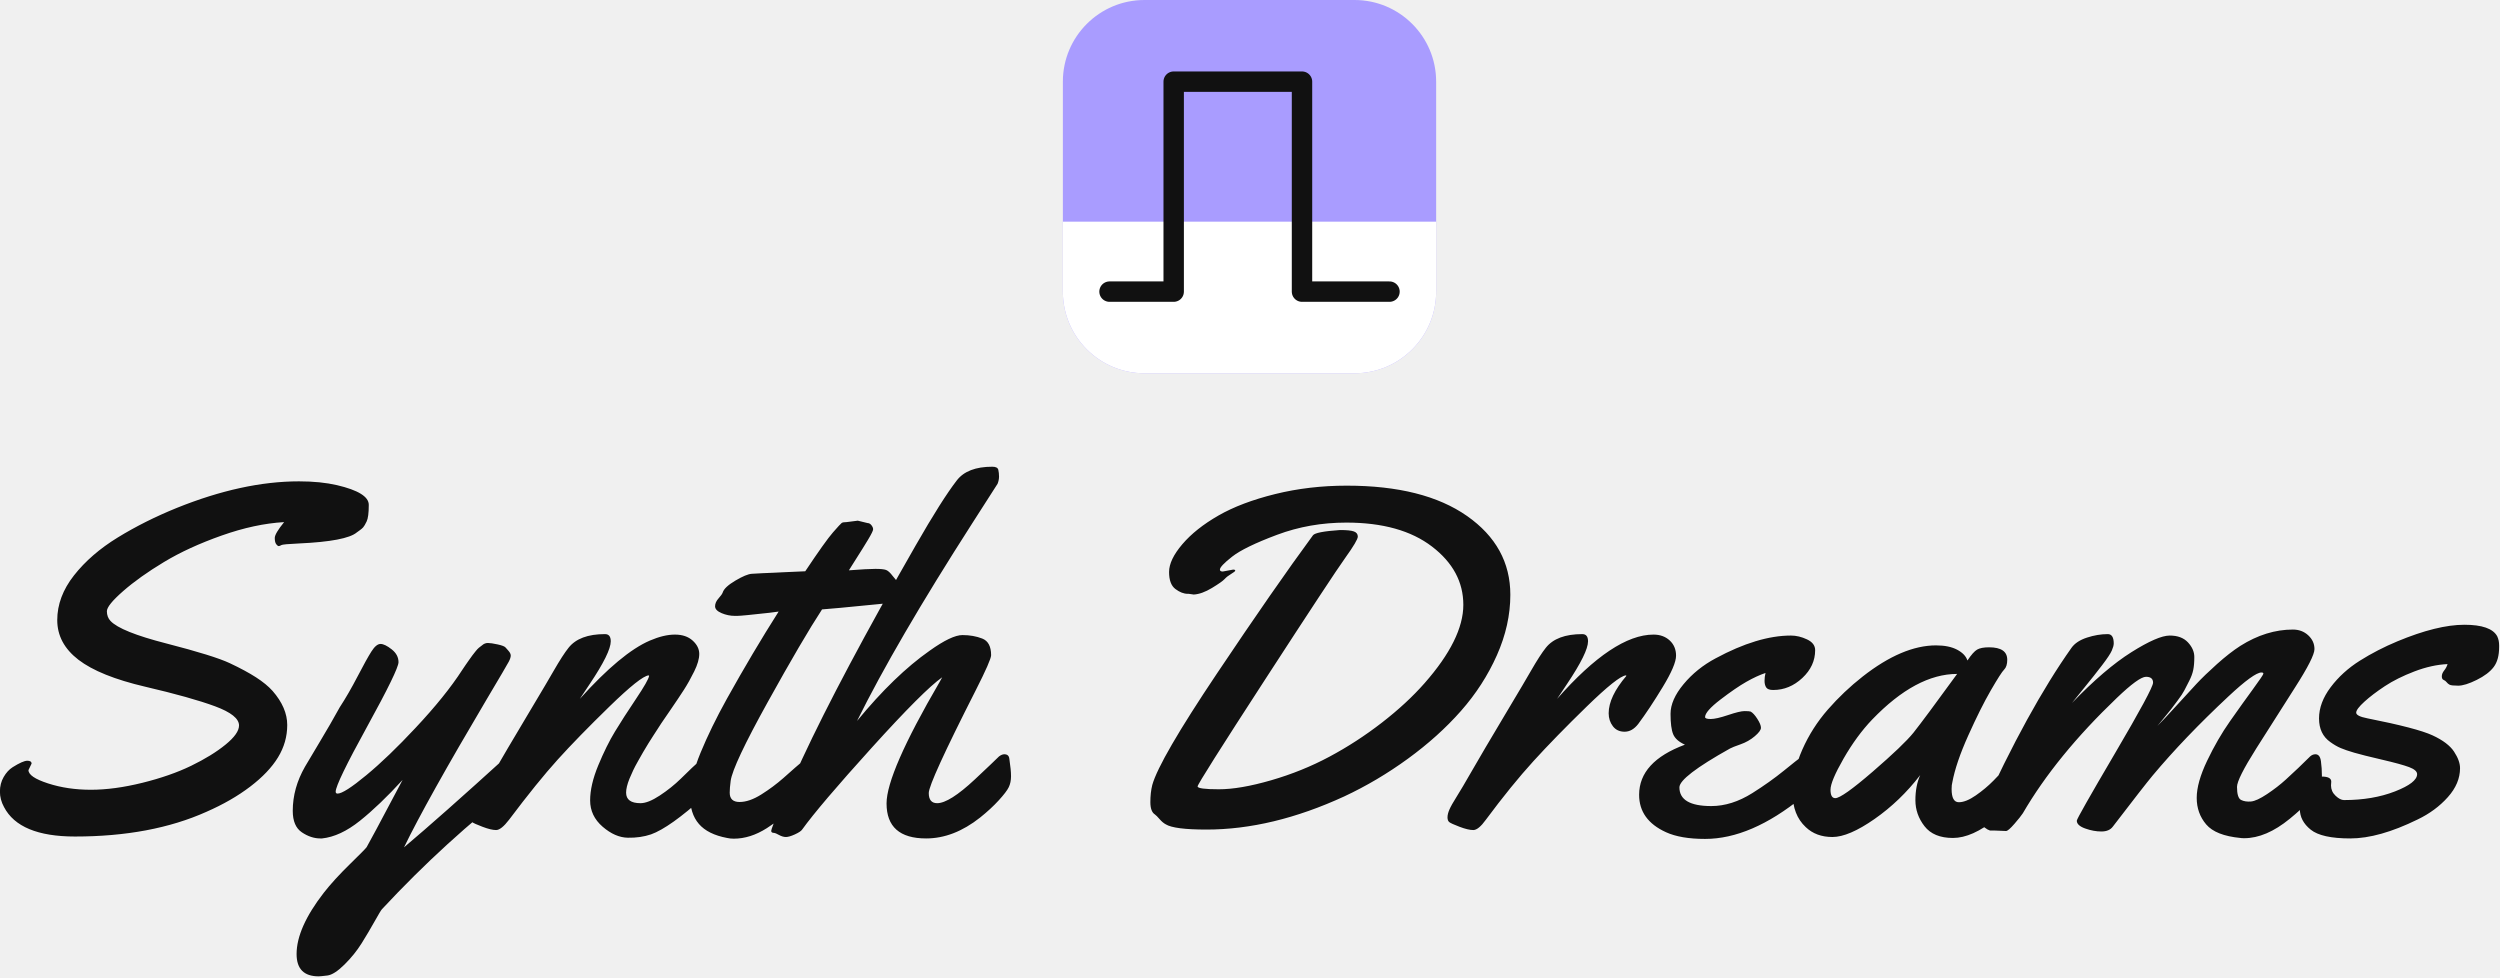
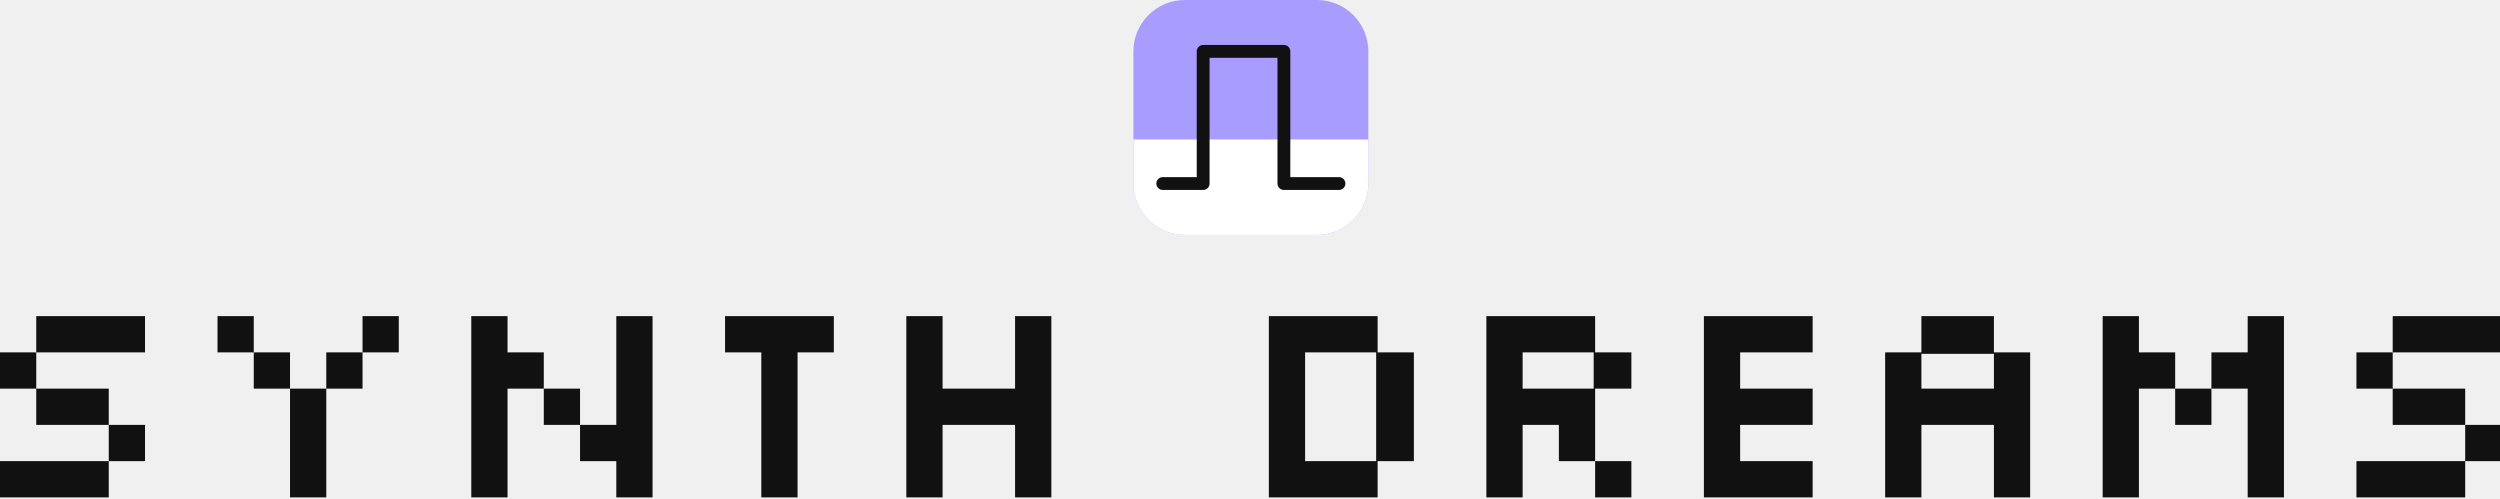
- <svg xmlns="http://www.w3.org/2000/svg" viewBox="0 0 509 199">
-   <g transform="translate(216.4 0.0) scale(1.1875)">
+ <svg xmlns="http://www.w3.org/2000/svg" viewBox="0 0 862 172">
+   <g transform="translate(390.8 0.0) scale(1.2656)">
    <clipPath id="tile">
      <rect width="64" height="64" rx="14" />
    </clipPath>
    <g clip-path="url(#tile)">
      <rect width="64" height="64" fill="#a99cff" />
      <rect y="38" width="64" height="26" fill="#ffffff" />
    </g>
    <path d="M8 50 H19 V14 H41 V50 H56" fill="none" stroke="#111111" stroke-width="3.5" stroke-linecap="round" stroke-linejoin="round" />
  </g>
-   <path transform="translate(-6.9 168.9)" d="M13.33 -13.428 12.695 -12.109Q12.695 -10.693 16.675 -9.399Q20.654 -8.105 25.415 -8.105Q30.176 -8.105 35.889 -9.521Q41.602 -10.938 45.825 -12.988Q50.049 -15.039 52.808 -17.285Q55.566 -19.531 55.566 -21.191Q55.566 -23.291 50.684 -25.098Q45.801 -26.904 36.499 -29.077Q27.197 -31.25 22.876 -34.57Q18.555 -37.891 18.555 -42.651Q18.555 -47.412 21.973 -51.758Q25.391 -56.104 30.884 -59.473Q36.377 -62.842 42.871 -65.479Q56.299 -70.898 67.773 -70.898Q72.168 -70.898 75.537 -70.117Q81.982 -68.604 81.982 -66.113Q81.982 -63.623 81.543 -62.72Q81.104 -61.816 80.835 -61.523Q80.566 -61.23 80.151 -60.938Q79.736 -60.645 79.541 -60.498Q77.393 -58.691 67.773 -58.252Q64.453 -58.105 64.16 -57.91Q63.867 -57.715 63.647 -57.715Q63.428 -57.715 63.135 -58.105Q62.842 -58.496 62.842 -59.375Q62.842 -60.254 64.746 -62.598Q58.789 -62.256 52.026 -59.863Q45.264 -57.471 40.283 -54.468Q35.303 -51.465 31.982 -48.56Q28.662 -45.654 28.662 -44.458Q28.662 -43.262 29.395 -42.48Q31.445 -40.283 40.771 -37.891Q50.439 -35.4 53.662 -33.887Q56.885 -32.373 59.009 -31.006Q61.133 -29.639 62.402 -28.223Q65.381 -24.805 65.381 -21.289Q65.381 -17.773 63.501 -14.697Q61.621 -11.621 57.837 -8.74Q54.053 -5.859 48.926 -3.613Q37.695 1.416 22.168 1.416Q10.84 1.416 7.715 -4.59Q6.885 -6.104 6.885 -7.739Q6.885 -9.375 7.642 -10.693Q8.398 -12.012 9.473 -12.695Q11.572 -14.014 12.451 -14.014Q13.33 -14.014 13.33 -13.428ZM84.668 16.211Q84.424 16.455 83.179 18.677Q81.934 20.898 80.518 23.169Q79.102 25.439 77.026 27.49Q74.951 29.541 73.56 29.712Q72.168 29.883 71.777 29.883Q67.285 29.883 67.285 25.342Q67.285 20.02 72.803 12.891Q74.902 10.205 78.076 7.104Q81.25 4.004 81.543 3.589Q81.836 3.174 88.867 -10.107Q84.18 -4.98 80.176 -1.782Q76.172 1.416 72.461 1.807H72.119Q70.215 1.807 68.359 0.562Q66.504 -0.684 66.504 -3.809Q66.504 -8.447 68.994 -12.793Q69.873 -14.307 72.046 -17.92Q74.219 -21.533 76.074 -24.902Q77.832 -27.588 79.688 -31.152Q81.543 -34.717 82.52 -36.255Q83.496 -37.793 84.375 -37.793Q85.254 -37.793 86.646 -36.694Q88.037 -35.596 88.037 -34.082Q88.037 -32.568 81.641 -20.947Q75.244 -9.326 75.244 -7.715Q75.244 -7.324 75.635 -7.324Q76.953 -7.324 81.47 -11.06Q85.986 -14.795 91.455 -20.654Q97.559 -27.148 101.025 -32.52Q101.465 -33.203 101.733 -33.569Q102.002 -33.936 102.417 -34.546Q102.832 -35.156 103.101 -35.498Q103.369 -35.84 103.735 -36.304Q104.102 -36.768 104.395 -37.012Q104.688 -37.256 105.029 -37.5Q105.566 -37.988 106.226 -37.988Q106.885 -37.988 108.228 -37.695Q109.57 -37.402 109.839 -37.061Q110.107 -36.719 110.4 -36.426Q110.889 -35.889 110.889 -35.425Q110.889 -34.961 110.498 -34.204Q110.107 -33.447 105.957 -26.465Q93.75 -5.859 89.16 3.613Q96.582 -2.637 110.059 -14.893Q110.596 -15.332 111.133 -15.332Q112.646 -15.332 112.646 -10.693Q112.646 -9.326 112.158 -8.887Q97.559 2.344 84.668 16.211ZM134.375 -7.52Q134.375 -5.371 137.305 -5.371Q138.867 -5.371 141.235 -6.934Q143.604 -8.496 145.508 -10.352Q150.586 -15.381 151.27 -15.381Q152.539 -15.381 152.539 -11.719Q152.539 -8.057 150.244 -6.689Q143.262 -0.391 139.453 0.977Q137.305 1.709 134.717 1.66Q132.129 1.611 129.59 -0.586Q127.051 -2.783 127.051 -5.933Q127.051 -9.082 128.711 -13.086Q130.371 -17.09 132.104 -19.946Q133.838 -22.803 136.377 -26.587Q138.916 -30.371 139.062 -31.299L138.965 -31.396Q137.354 -31.25 130.981 -25.049Q124.609 -18.848 120.459 -14.258Q116.309 -9.668 110.547 -2.002Q108.936 0.098 107.91 0.098Q106.885 0.098 105.151 -0.562Q103.418 -1.221 103.027 -1.514Q102.637 -1.807 102.637 -2.393Q102.637 -2.979 102.979 -3.833Q103.32 -4.688 103.638 -5.249Q103.955 -5.811 104.688 -6.982Q105.42 -8.154 107.593 -11.938Q109.766 -15.723 114.258 -23.242Q118.75 -30.762 119.629 -32.324Q121.484 -35.547 122.656 -37.012Q124.854 -39.795 130.078 -39.795Q131.25 -39.795 131.25 -38.33Q131.25 -36.035 127.002 -29.688L124.951 -26.611Q133.398 -35.986 139.209 -38.477Q142.041 -39.697 144.312 -39.697Q146.582 -39.697 147.925 -38.477Q149.268 -37.256 149.268 -35.767Q149.268 -34.277 148.242 -32.202Q147.217 -30.127 146.167 -28.491Q145.117 -26.855 143.408 -24.365Q141.699 -21.875 141.553 -21.655Q141.406 -21.436 140.796 -20.483Q140.186 -19.531 139.893 -19.092Q139.6 -18.652 138.916 -17.554Q138.232 -16.455 137.817 -15.723Q137.402 -14.99 136.792 -13.916Q136.182 -12.842 135.815 -12.061Q135.449 -11.279 135.059 -10.352Q134.375 -8.643 134.375 -7.52ZM181.543 -62.891 183.545 -62.402Q183.984 -62.402 184.326 -61.963Q184.668 -61.523 184.668 -61.133Q184.668 -60.742 183.643 -59.033Q182.617 -57.324 181.226 -55.151Q179.834 -52.979 179.736 -52.783Q183.545 -53.076 185.132 -53.076Q186.719 -53.076 187.305 -52.856Q187.891 -52.637 188.647 -51.636Q189.404 -50.635 190.039 -50.122Q190.674 -49.609 190.674 -48.584Q190.674 -47.559 189.429 -46.851Q188.184 -46.143 186.768 -45.996Q175.439 -44.873 174.268 -44.824Q170.312 -38.77 163.208 -25.952Q156.104 -13.135 155.664 -9.912Q155.469 -8.447 155.469 -7.52Q155.469 -5.615 157.471 -5.615Q159.473 -5.615 161.914 -7.153Q164.355 -8.691 166.406 -10.498Q171.875 -15.381 172.266 -15.381Q173.535 -15.381 173.535 -10.986Q173.535 -8.594 171.338 -6.689Q166.406 -2.441 163.037 -0.293Q159.668 1.855 156.299 1.855Q155.566 1.855 154.932 1.709Q151.025 0.977 149.194 -1.147Q147.363 -3.271 147.388 -6.885Q147.412 -10.498 149.536 -15.649Q151.66 -20.801 154.883 -26.611Q160.156 -36.084 165.43 -44.385L163.574 -44.141Q157.91 -43.506 156.982 -43.506H156.543Q155.127 -43.506 153.809 -44.067Q152.49 -44.629 152.49 -45.459Q152.49 -46.289 153.198 -47.07Q153.906 -47.852 154.053 -48.291Q154.395 -49.365 156.616 -50.684Q158.838 -52.002 159.961 -52.075Q161.084 -52.148 162.134 -52.197Q163.184 -52.246 164.478 -52.295Q165.771 -52.344 166.455 -52.393L170.85 -52.588Q174.951 -58.74 176.489 -60.498Q178.027 -62.256 178.271 -62.427Q178.516 -62.598 179.248 -62.598ZM212.402 -14.404Q212.744 -12.158 212.744 -10.864Q212.744 -9.57 212.28 -8.618Q211.816 -7.666 210.229 -5.933Q208.643 -4.199 206.445 -2.441Q201.074 1.807 195.459 1.807Q187.402 1.807 187.402 -5.322Q187.402 -11.523 198.193 -30.029Q198.584 -30.713 198.73 -31.006Q194.971 -28.369 184.351 -16.626Q173.73 -4.883 170.215 0.0Q169.922 0.439 168.75 0.977Q167.578 1.514 166.919 1.514Q166.26 1.514 165.503 1.099Q164.746 0.684 164.551 0.684Q163.916 0.684 163.916 0.269Q163.916 -0.146 165.649 -4.224Q167.383 -8.301 170.215 -14.355Q177.979 -31.055 193.311 -57.812Q198.682 -67.188 201.709 -71.094Q203.857 -73.877 208.936 -73.877Q210.01 -73.877 210.156 -73.242Q210.303 -72.607 210.303 -71.875Q210.303 -71.143 210.01 -70.41L204.785 -62.256Q189.258 -38.037 181.396 -22.119Q189.014 -31.396 196.191 -36.426Q200.635 -39.6 202.856 -39.6Q205.078 -39.6 206.885 -38.892Q208.691 -38.184 208.691 -35.498Q208.691 -34.521 205.518 -28.271Q195.996 -9.521 195.996 -7.446Q195.996 -5.371 197.705 -5.371Q200.195 -5.371 205.371 -10.205Q209.277 -13.867 210.303 -14.893Q210.889 -15.332 211.377 -15.332Q212.305 -15.332 212.402 -14.404ZM249.951 -47.852 248.926 -47.998H248.73Q247.51 -47.998 246.216 -48.975Q244.922 -49.951 244.922 -52.441Q244.922 -54.932 247.632 -58.105Q250.342 -61.279 254.98 -63.94Q259.619 -66.602 266.528 -68.311Q273.438 -70.02 281.104 -70.02Q296.777 -70.02 305.591 -63.843Q314.404 -57.666 314.404 -47.803Q314.404 -41.65 311.67 -35.498Q308.936 -29.346 304.346 -24.146Q299.756 -18.945 293.555 -14.429Q287.354 -9.912 280.566 -6.738Q265.918 0.0 252.539 0.0Q245.947 0.0 244.238 -1.074Q243.604 -1.416 242.993 -2.124Q242.383 -2.832 242.041 -3.076Q241.113 -3.662 241.113 -5.591Q241.113 -7.52 241.504 -9.082Q242.969 -14.307 254.663 -31.763Q266.357 -49.219 274.219 -59.912Q274.756 -60.645 279.736 -60.986Q281.787 -60.986 282.568 -60.693Q283.35 -60.4 283.35 -59.644Q283.35 -58.887 280.811 -55.347Q278.271 -51.807 264.502 -30.591Q250.732 -9.375 250.732 -8.789Q250.732 -8.203 255.054 -8.203Q259.375 -8.203 265.698 -10.034Q272.021 -11.865 277.588 -14.844Q283.154 -17.822 288.232 -21.753Q293.311 -25.684 296.924 -29.785Q304.834 -38.77 304.834 -45.752Q304.834 -52.734 298.462 -57.617Q292.09 -62.5 281.006 -62.5Q273.535 -62.5 266.895 -60.01Q260.254 -57.52 257.764 -55.566Q255.273 -53.613 255.273 -52.93Q255.273 -52.539 255.859 -52.539L257.959 -52.93Q258.398 -52.93 258.398 -52.734Q258.398 -52.539 257.568 -52.051Q256.738 -51.562 256.226 -51.001Q255.713 -50.439 253.662 -49.194Q251.611 -47.949 249.951 -47.852ZM323.926 -26.611Q335.449 -39.697 343.555 -39.697Q345.557 -39.697 346.851 -38.501Q348.145 -37.305 348.145 -35.4Q348.145 -33.496 345.435 -29.028Q342.725 -24.561 340.43 -21.484Q339.209 -19.922 337.671 -19.922Q336.133 -19.922 335.278 -21.045Q334.424 -22.168 334.424 -23.682Q334.424 -27.051 338.037 -31.299L337.939 -31.396Q336.328 -31.25 329.956 -25.049Q323.584 -18.848 319.116 -13.94Q314.648 -9.033 309.424 -2.002Q307.91 0.098 306.86 0.098Q305.811 0.098 304.077 -0.562Q302.344 -1.221 301.978 -1.514Q301.611 -1.807 301.611 -2.49Q301.611 -3.174 302.002 -4.077Q302.393 -4.98 303.442 -6.641Q304.492 -8.301 306.616 -12.012Q308.74 -15.723 313.232 -23.242Q317.725 -30.762 318.604 -32.324Q320.459 -35.547 321.631 -37.012Q323.828 -39.795 329.053 -39.795Q330.225 -39.795 330.225 -38.33Q330.225 -36.035 325.977 -29.688ZM376.465 -36.523Q376.465 -33.301 373.853 -30.859Q371.24 -28.418 367.92 -28.418Q366.846 -28.418 366.504 -28.931Q366.162 -29.443 366.162 -30.273Q366.162 -31.104 366.357 -31.885Q364.6 -31.299 362.451 -30.078Q360.303 -28.857 357.178 -26.465Q354.053 -24.072 354.053 -22.9Q354.053 -22.51 355.2 -22.51Q356.348 -22.51 358.74 -23.315Q361.133 -24.121 362.085 -24.121Q363.037 -24.121 363.33 -24.023Q363.965 -23.682 364.697 -22.534Q365.43 -21.387 365.43 -20.728Q365.43 -20.068 364.16 -18.994Q362.891 -17.92 361.279 -17.358Q359.668 -16.797 359.131 -16.504Q348.828 -10.742 348.828 -8.594Q348.828 -4.785 355.322 -4.785Q359.473 -4.785 363.672 -7.422Q367.236 -9.668 370.093 -11.987Q372.949 -14.307 373.706 -14.844Q374.463 -15.381 374.854 -15.381Q376.123 -15.381 376.123 -12.549Q376.123 -9.717 375.781 -8.813Q375.439 -7.91 373.828 -6.592Q363.379 1.904 354.053 1.904Q349.072 1.904 346.094 0.537Q340.625 -1.953 340.625 -7.08Q340.625 -13.818 349.951 -17.285Q348.096 -18.115 347.559 -19.409Q347.021 -20.703 347.021 -23.56Q347.021 -26.416 349.683 -29.614Q352.344 -32.812 356.201 -34.863Q364.795 -39.502 371.533 -39.502Q373.145 -39.502 374.805 -38.721Q376.465 -37.939 376.465 -36.523ZM411.865 -37.109Q415.576 -37.109 415.576 -34.57Q415.576 -33.203 414.941 -32.568Q414.307 -31.934 412.231 -28.345Q410.156 -24.756 407.642 -19.165Q405.127 -13.574 404.395 -9.619Q404.248 -9.131 404.248 -8.252Q404.248 -5.566 405.713 -5.566Q407.178 -5.566 409.18 -6.958Q411.182 -8.35 412.744 -9.937Q414.307 -11.523 415.796 -13.184Q417.285 -14.844 417.578 -15.088Q417.871 -15.332 418.457 -15.332Q419.385 -15.332 419.58 -13.916Q419.775 -12.5 419.775 -10.986Q419.775 -9.473 419.482 -8.887Q418.066 -6.104 413.257 -2.197Q408.447 1.709 404.517 1.709Q400.586 1.709 398.73 -0.684Q396.875 -3.076 396.875 -5.981Q396.875 -8.887 397.852 -11.084Q393.799 -5.811 388.55 -2.148Q383.301 1.514 379.98 1.514Q376.66 1.514 374.561 -0.488Q371.875 -2.979 371.875 -7.397Q371.875 -11.816 373.853 -16.284Q375.83 -20.752 379.053 -24.438Q382.275 -28.125 386.133 -31.152Q394.238 -37.5 401.074 -37.5Q403.711 -37.5 405.371 -36.621Q407.031 -35.742 407.471 -34.424Q408.643 -36.182 409.448 -36.646Q410.254 -37.109 411.865 -37.109ZM405.371 -31.689Q397.021 -31.689 388.086 -22.412Q384.912 -19.092 382.251 -14.453Q379.59 -9.814 379.59 -8.105Q379.59 -6.396 380.566 -6.396Q381.934 -6.396 388.184 -11.792Q394.434 -17.188 396.484 -19.727Q398.73 -22.559 405.371 -31.689ZM415.332 0.293 412.939 0.195H412.061Q411.572 0.049 411.011 -0.391Q410.449 -0.83 410.156 -1.025Q409.863 -1.221 409.863 -1.733Q409.863 -2.246 410.254 -3.516Q419.775 -24.463 428.662 -37.012Q429.639 -38.379 431.812 -39.087Q433.984 -39.795 436.035 -39.795Q437.256 -39.795 437.256 -37.891Q437.256 -37.354 436.865 -36.45Q436.475 -35.547 434.912 -33.496Q433.35 -31.445 431.201 -28.809Q429.053 -26.172 428.76 -25.781Q435.449 -32.715 440.845 -36.108Q446.24 -39.502 448.657 -39.502Q451.074 -39.502 452.368 -38.11Q453.662 -36.719 453.662 -35.132Q453.662 -33.545 453.442 -32.495Q453.223 -31.445 452.637 -30.298Q452.051 -29.15 451.636 -28.345Q451.221 -27.539 450.244 -26.245Q449.268 -24.951 448.901 -24.463Q448.535 -23.975 447.388 -22.607Q446.24 -21.24 446.143 -21.094Q447.51 -22.461 449.951 -25.146Q452.393 -27.832 454.077 -29.639Q455.762 -31.445 458.301 -33.716Q460.84 -35.986 463.037 -37.402Q468.311 -40.723 473.73 -40.723Q475.586 -40.723 476.855 -39.551Q478.125 -38.379 478.125 -36.743Q478.125 -35.107 474.17 -28.931Q470.215 -22.754 466.284 -16.528Q462.354 -10.303 462.354 -8.691Q462.354 -6.445 463.184 -6.03Q464.014 -5.615 465.186 -5.713Q466.357 -5.811 468.481 -7.227Q470.605 -8.643 472.266 -10.156Q474.951 -12.598 477.246 -14.893Q477.734 -15.332 478.32 -15.332Q479.248 -15.332 479.443 -13.916Q479.639 -12.5 479.639 -10.986Q479.639 -9.473 479.346 -8.887Q477.93 -6.152 473.096 -2.197Q468.262 1.758 463.818 1.758Q463.281 1.758 463.037 1.709Q458.008 1.221 456.079 -1.05Q454.15 -3.32 454.15 -6.445Q454.15 -9.57 456.274 -14.014Q458.398 -18.457 460.938 -22.07Q463.477 -25.684 465.601 -28.589Q467.725 -31.494 467.725 -31.738Q467.725 -31.982 467.334 -31.982Q465.82 -31.982 460.596 -27.1Q451.66 -18.75 445.166 -10.986Q443.457 -8.936 437.061 -0.586Q436.328 0.391 434.741 0.391Q433.154 0.391 431.445 -0.22Q429.736 -0.83 429.736 -1.807Q429.736 -2.295 437.5 -15.503Q445.264 -28.711 445.264 -29.907Q445.264 -31.104 443.823 -31.104Q442.383 -31.104 437.891 -26.807Q425.537 -14.99 418.75 -3.32Q418.311 -2.637 417.041 -1.172Q415.771 0.293 415.332 0.293ZM481.543 -9.766 481.494 -8.984Q481.494 -7.764 482.422 -6.885Q483.35 -6.006 484.131 -6.006Q489.99 -6.006 494.507 -7.764Q499.023 -9.521 499.023 -11.279Q499.023 -12.109 497.388 -12.72Q495.752 -13.33 491.87 -14.233Q487.988 -15.137 486.23 -15.649Q484.473 -16.162 483.447 -16.602Q482.422 -17.041 481.348 -17.822Q479.053 -19.434 479.053 -22.632Q479.053 -25.83 481.421 -28.979Q483.789 -32.129 487.354 -34.375Q490.918 -36.621 495.02 -38.33Q503.125 -41.699 508.643 -41.699Q514.062 -41.699 515.332 -39.355Q515.723 -38.525 515.723 -37.5V-37.158Q515.723 -34.57 514.624 -33.105Q513.525 -31.641 511.157 -30.469Q508.789 -29.297 507.397 -29.297Q506.006 -29.297 505.64 -29.492Q505.273 -29.688 505.029 -30.005Q504.785 -30.322 504.419 -30.469Q504.053 -30.615 504.053 -31.201Q504.053 -31.787 504.541 -32.397Q505.029 -33.008 505.225 -33.691Q502.002 -33.545 498.486 -32.202Q494.971 -30.859 492.456 -29.199Q489.941 -27.539 488.281 -26.025Q486.621 -24.512 486.621 -23.804Q486.621 -23.096 488.867 -22.656Q498.975 -20.654 502.148 -19.189Q505.322 -17.725 506.543 -15.869Q507.764 -14.014 507.764 -12.5Q507.764 -9.375 505.273 -6.592Q502.783 -3.809 499.121 -2.051Q491.26 1.807 485.425 1.807Q479.59 1.807 477.368 0.024Q475.146 -1.758 475.146 -4.199Q475.146 -6.641 476.392 -8.716Q477.637 -10.791 479.59 -10.791Q481.543 -10.791 481.543 -9.766Z" fill="#111111" />
+   <path transform="translate(-12.5 171.5)" d="M25.0 -50.0V-62.5H62.5V-50.0ZM50.0 -12.5V-25.0H25.0V-37.5H12.5V-50.0H25.0V-37.5H50.0V-25.0H62.5V-12.5ZM12.5 0.0V-12.5H50.0V0.0ZM112.5 0.0V-37.5H100.0V-50.0H87.5V-62.5H100.0V-50.0H112.5V-37.5H125.0V0.0ZM137.5 -50.0V-62.5H150.0V-50.0ZM125.0 -37.5V-50.0H137.5V-37.5ZM175.0 0.0V-62.5H187.5V-50.0H200.0V-37.5H212.5V-25.0H225.0V-62.5H237.5V0.0H225.0V-12.5H212.5V-25.0H200.0V-37.5H187.5V0.0ZM275.0 0.0V-50.0H262.5V-62.5H300.0V-50.0H287.5V0.0ZM325.0 0.0V-62.5H337.5V-37.5H362.5V-62.5H375.0V0.0H362.5V-25.0H337.5V0.0ZM450.0 0.0V-62.5H487.5V-50.0H500.0V-12.5H487.5V0.0ZM462.5 -12.5H487.0V-50.0H462.5ZM525.0 0.0V-62.5H562.5V-50.0H575.0V-37.5H562.5V-12.5H575.0V0.0H562.5V-12.5H550.0V-25.0H537.5V0.0ZM537.5 -37.5H562.0V-50.0H537.5ZM600.0 0.0V-62.5H637.5V-50.0H612.5V-37.5H637.5V-25.0H612.5V-12.5H637.5V0.0ZM662.5 0.0V-50.0H675.0V-62.5H700.0V-50.0H712.5V0.0H700.0V-25.0H675.0V0.0ZM675.0 -37.5H700.0V-49.5H675.0ZM737.5 0.0V-62.5H750.0V-50.0H762.5V-37.5H775.0V-25.0H762.5V-37.5H750.0V0.0ZM787.5 0.0V-37.5H775.0V-50.0H787.5V-62.5H800.0V0.0ZM837.5 -50.0V-62.5H875.0V-50.0ZM862.5 -12.5V-25.0H837.5V-37.5H825.0V-50.0H837.5V-37.5H862.5V-25.0H875.0V-12.5ZM825.0 0.0V-12.5H862.5V0.0Z" fill="#111111" />
</svg>
